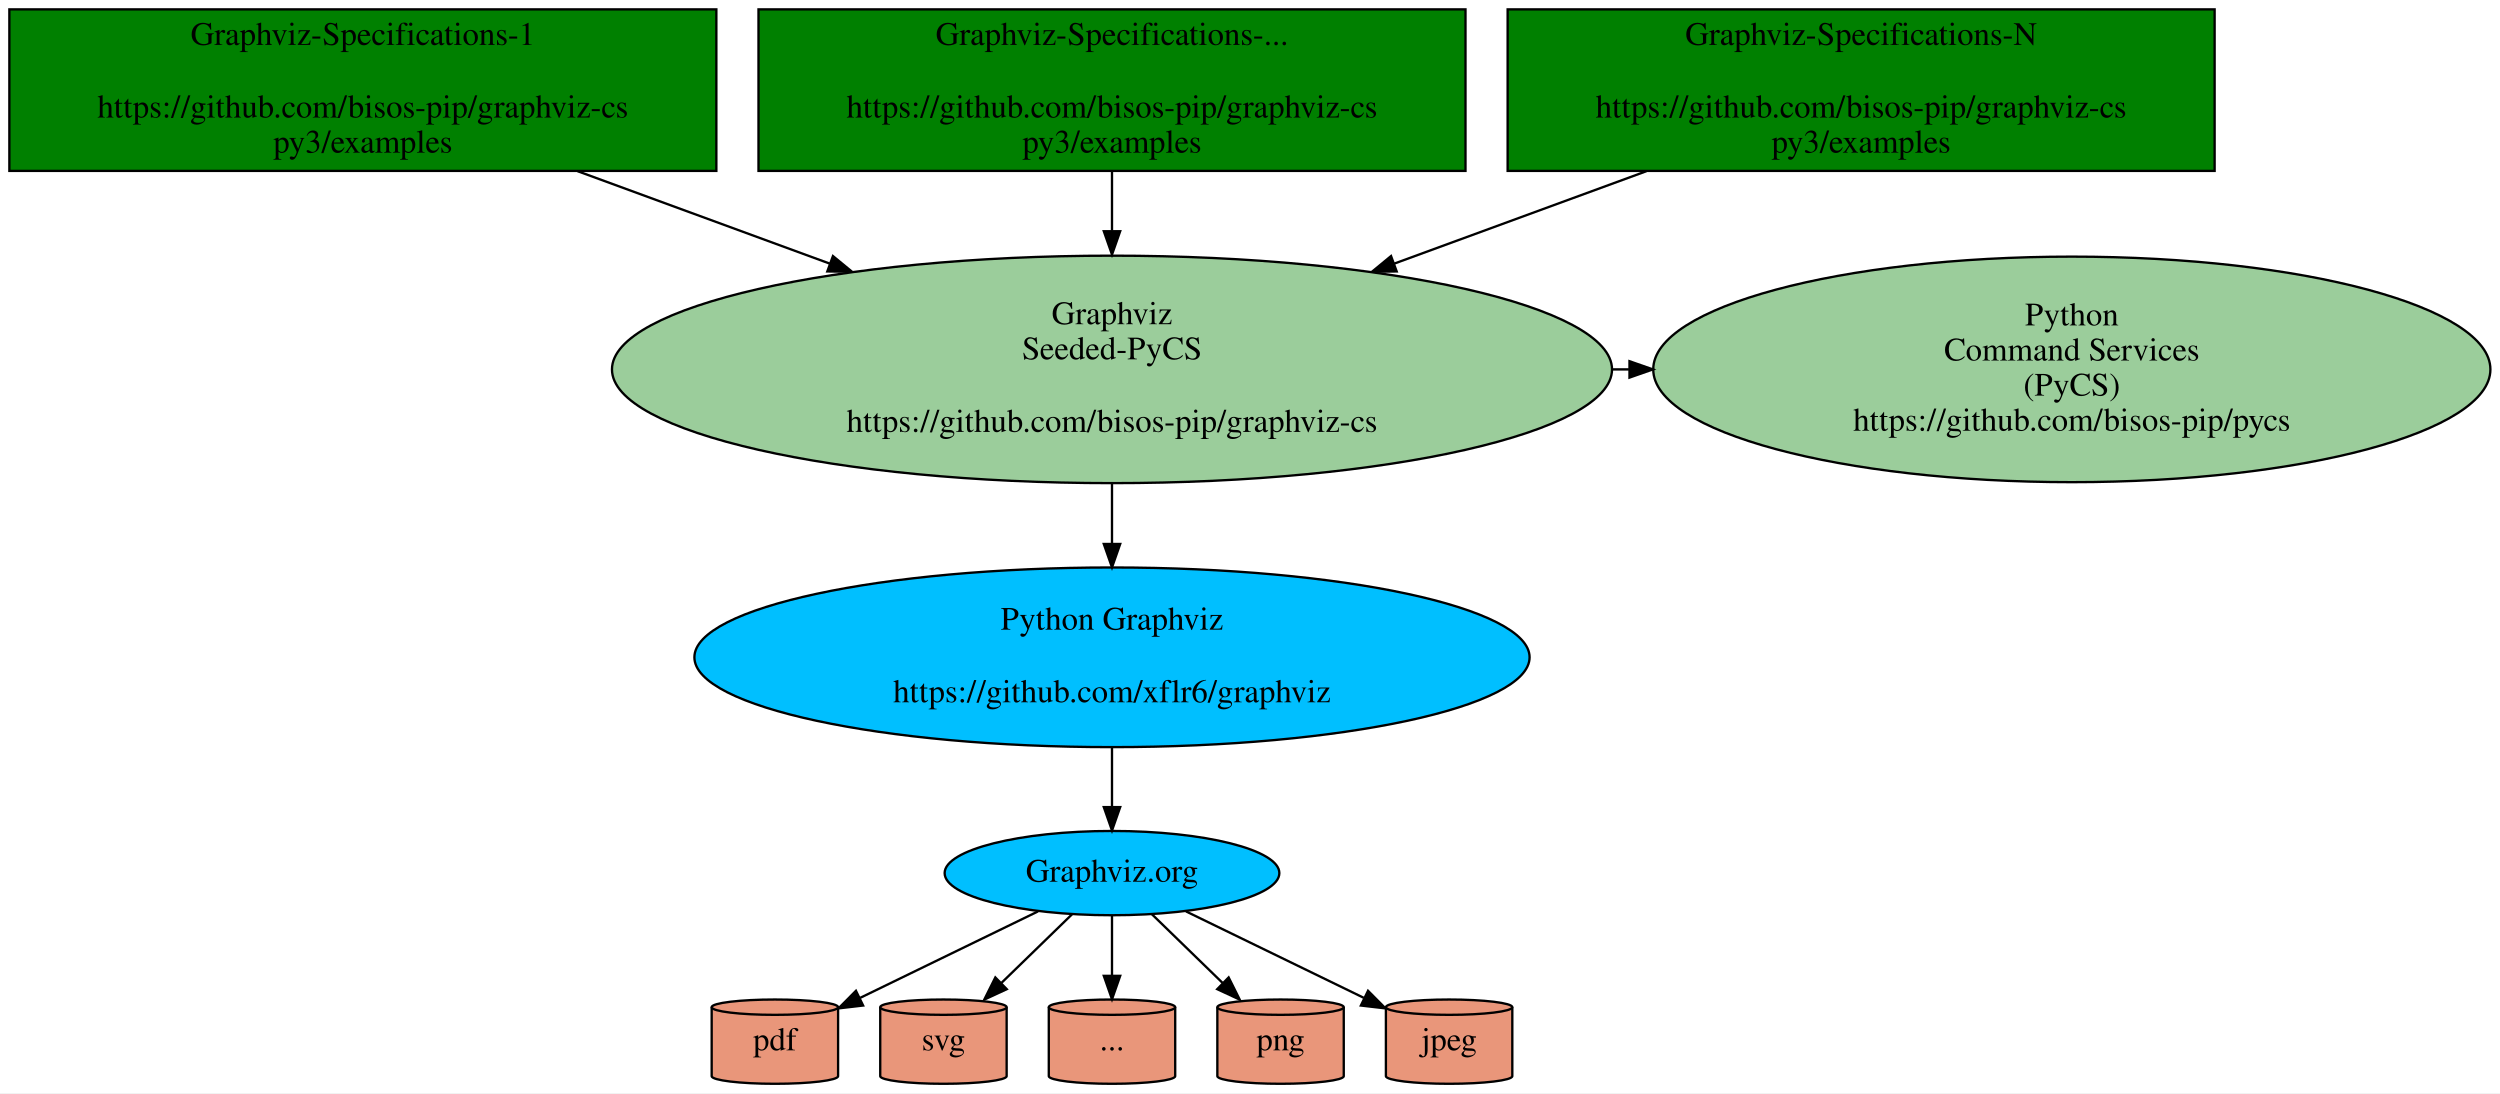
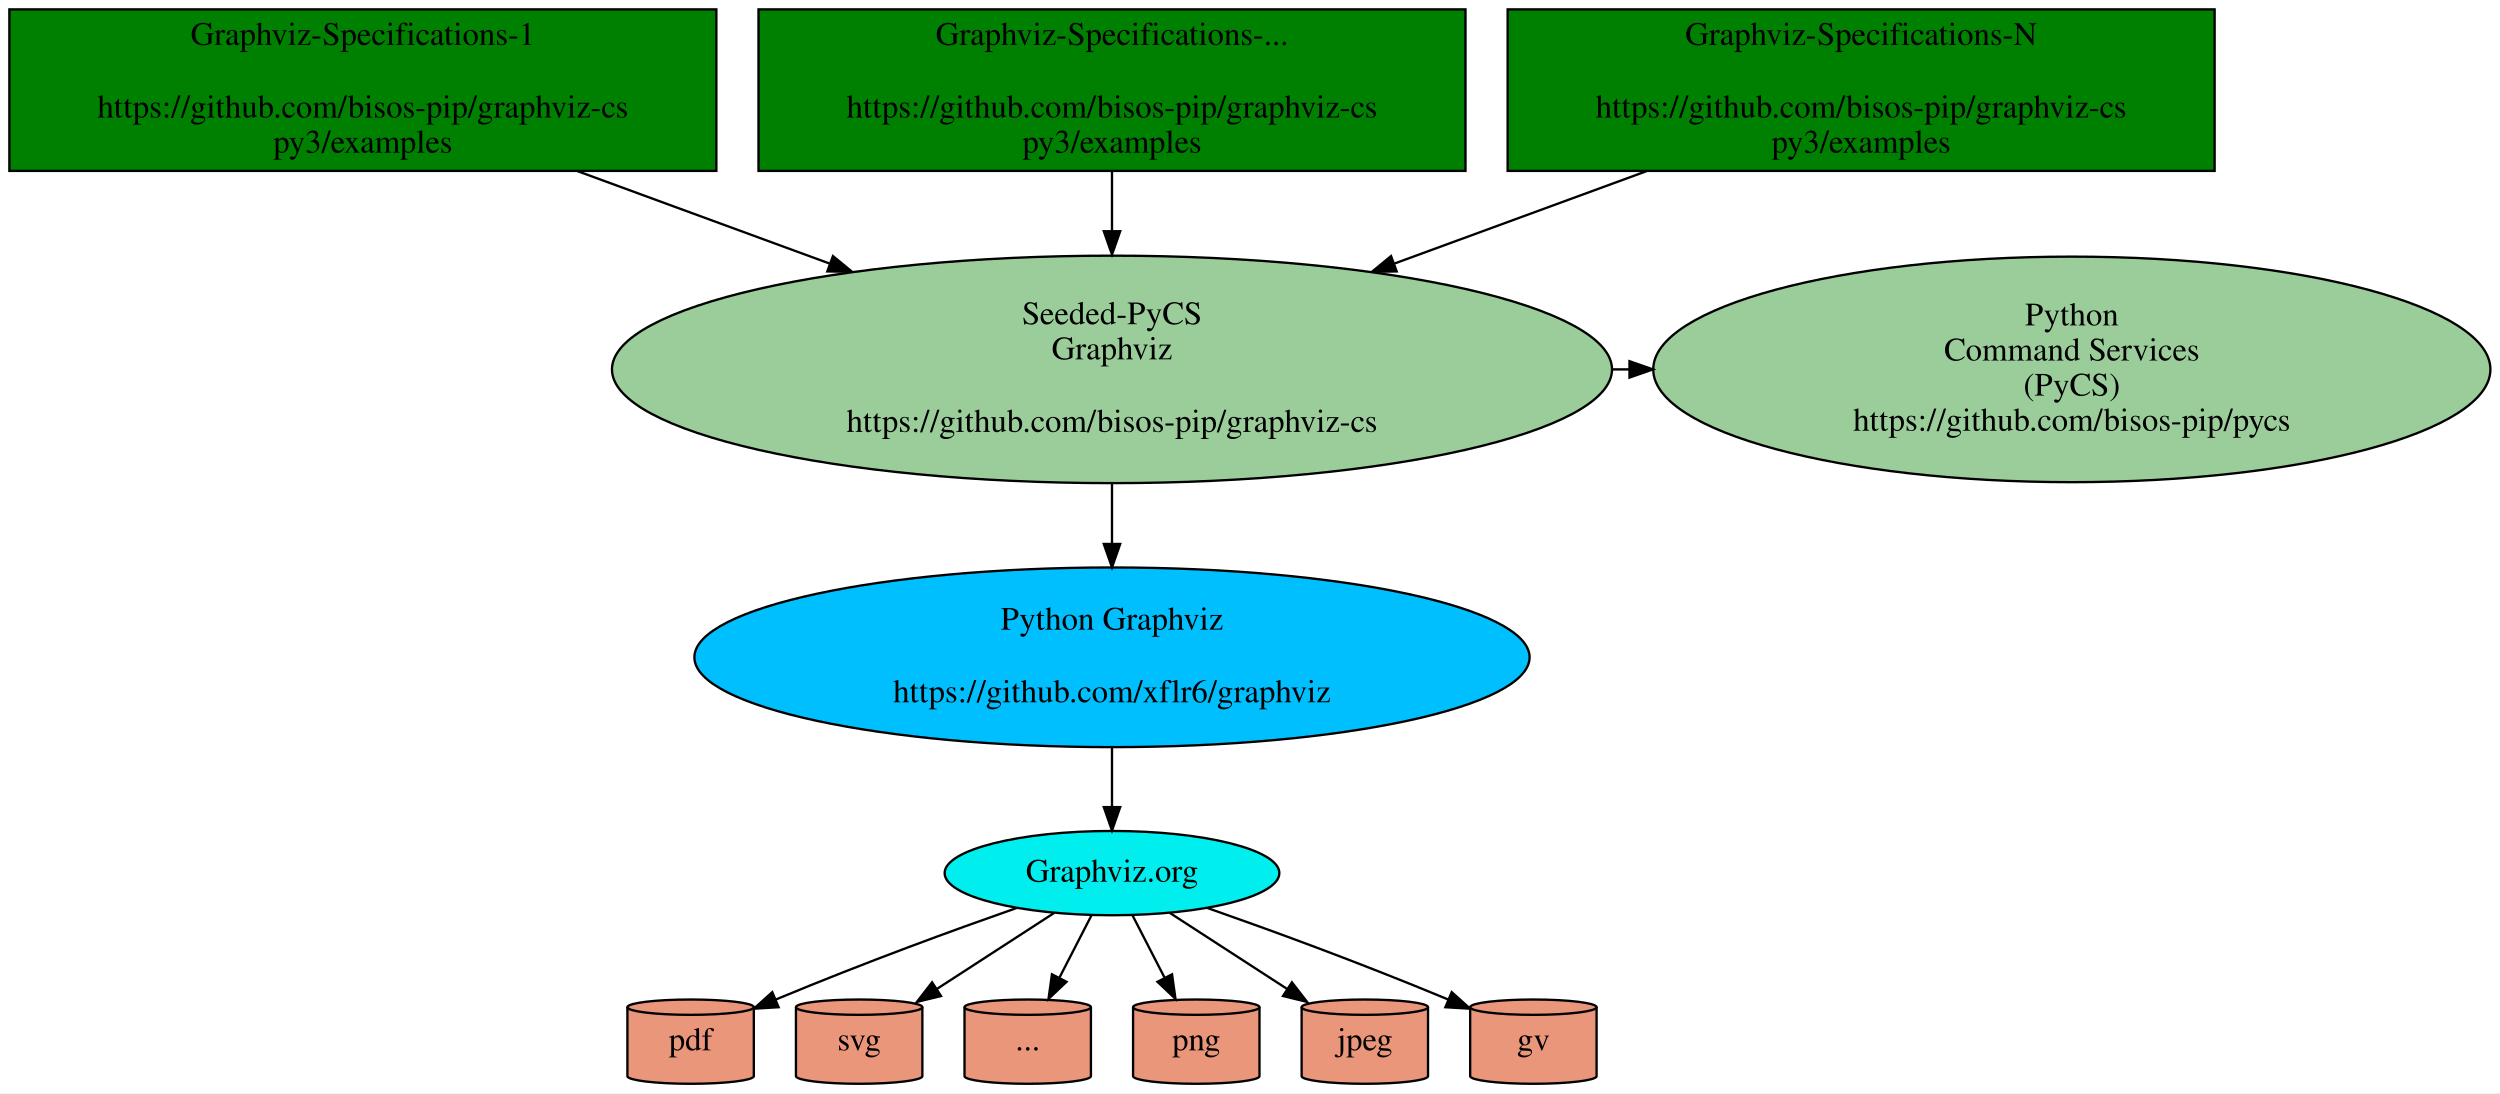
<svg xmlns="http://www.w3.org/2000/svg" width="1068pt" height="467pt" viewBox="0.00 0.00 1067.90 466.95">
  <g id="graph0" class="graph" transform="scale(1 1) rotate(0) translate(4 462.95)">
    <polygon fill="white" stroke="transparent" points="-4,4 -4,-462.95 1063.9,-462.95 1063.9,4 -4,4" />
    <g id="node1" class="node">
      <polygon fill="green" stroke="black" points="302,-458.95 0,-458.95 0,-389.95 302,-389.95 302,-458.95" />
      <text text-anchor="middle" x="151" y="-443.75" font-family="Times,serif" font-size="14.00">Graphviz-Specifications-1</text>
      <text text-anchor="middle" x="151" y="-412.75" font-family="Times,serif" font-size="14.00">https://github.com/bisos-pip/graphviz-cs</text>
      <text text-anchor="middle" x="151" y="-397.75" font-family="Times,serif" font-size="14.00">py3/examples</text>
    </g>
    <g id="node4" class="node">
      <ellipse fill="#9bcd9b" stroke="black" cx="471" cy="-305.16" rx="213.59" ry="48.58" />
-       <text text-anchor="middle" x="471" y="-324.46" font-family="Times,serif" font-size="14.00">Graphviz</text>
-       <text text-anchor="middle" x="471" y="-309.46" font-family="Times,serif" font-size="14.00"> Seeded-PyCS</text>
+       <text text-anchor="middle" x="471" y="-324.46" font-family="Times,serif" font-size="14.00">Seeded-PyCS</text>
+       <text text-anchor="middle" x="471" y="-309.46" font-family="Times,serif" font-size="14.00">Graphviz</text>
      <text text-anchor="middle" x="471" y="-278.46" font-family="Times,serif" font-size="14.00">https://github.com/bisos-pip/graphviz-cs</text>
    </g>
    <g id="edge1" class="edge">
      <path fill="none" stroke="black" d="M242.7,-389.84C276.27,-377.53 314.77,-363.42 350.48,-350.33" />
      <polygon fill="black" stroke="black" points="351.8,-353.58 359.98,-346.85 349.39,-347.01 351.8,-353.58" />
    </g>
    <g id="node2" class="node">
      <polygon fill="green" stroke="black" points="622,-458.95 320,-458.95 320,-389.95 622,-389.95 622,-458.95" />
      <text text-anchor="middle" x="471" y="-443.75" font-family="Times,serif" font-size="14.00">Graphviz-Specifications-...</text>
      <text text-anchor="middle" x="471" y="-412.75" font-family="Times,serif" font-size="14.00">https://github.com/bisos-pip/graphviz-cs</text>
      <text text-anchor="middle" x="471" y="-397.75" font-family="Times,serif" font-size="14.00">py3/examples</text>
    </g>
    <g id="edge2" class="edge">
      <path fill="none" stroke="black" d="M471,-389.84C471,-381.86 471,-373.12 471,-364.39" />
      <polygon fill="black" stroke="black" points="474.5,-364.19 471,-354.19 467.5,-364.19 474.5,-364.19" />
    </g>
    <g id="node3" class="node">
      <polygon fill="green" stroke="black" points="942,-458.95 640,-458.95 640,-389.95 942,-389.95 942,-458.95" />
      <text text-anchor="middle" x="791" y="-443.75" font-family="Times,serif" font-size="14.00">Graphviz-Specifications-N</text>
      <text text-anchor="middle" x="791" y="-412.75" font-family="Times,serif" font-size="14.00">https://github.com/bisos-pip/graphviz-cs</text>
      <text text-anchor="middle" x="791" y="-397.75" font-family="Times,serif" font-size="14.00">py3/examples</text>
    </g>
    <g id="edge3" class="edge">
      <path fill="none" stroke="black" d="M699.3,-389.84C665.73,-377.53 627.23,-363.42 591.52,-350.33" />
      <polygon fill="black" stroke="black" points="592.61,-347.01 582.02,-346.85 590.2,-353.58 592.61,-347.01" />
    </g>
    <g id="node5" class="node">
      <ellipse fill="#9bcd9b" stroke="black" cx="881" cy="-305.16" rx="178.8" ry="48.17" />
      <text text-anchor="middle" x="881" y="-323.96" font-family="Times,serif" font-size="14.00">Python</text>
      <text text-anchor="middle" x="881" y="-308.96" font-family="Times,serif" font-size="14.00">Command Services</text>
      <text text-anchor="middle" x="881" y="-293.96" font-family="Times,serif" font-size="14.00"> (PyCS)</text>
      <text text-anchor="middle" x="881" y="-278.96" font-family="Times,serif" font-size="14.00">https://github.com/bisos-pip/pycs</text>
    </g>
    <g id="edge4" class="edge">
      <path fill="none" stroke="black" d="M684.81,-305.16C687.14,-305.16 689.48,-305.16 691.81,-305.16" />
      <polygon fill="black" stroke="black" points="692.05,-308.66 702.05,-305.16 692.05,-301.66 692.05,-308.66" />
    </g>
    <g id="node6" class="node">
      <ellipse fill="deepskyblue" stroke="black" cx="471" cy="-182.18" rx="178.38" ry="38.37" />
      <text text-anchor="middle" x="471" y="-193.98" font-family="Times,serif" font-size="14.00">Python Graphviz</text>
      <text text-anchor="middle" x="471" y="-162.98" font-family="Times,serif" font-size="14.00">https://github.com/xflr6/graphviz</text>
    </g>
    <g id="edge5" class="edge">
      <path fill="none" stroke="black" d="M471,-256.35C471,-247.89 471,-239.1 471,-230.65" />
      <polygon fill="black" stroke="black" points="474.5,-230.58 471,-220.58 467.5,-230.58 474.5,-230.58" />
    </g>
    <g id="node7" class="node">
-       <ellipse fill="deepskyblue" stroke="black" cx="471" cy="-90" rx="71.49" ry="18" />
+       <ellipse fill="#00eeee" stroke="black" cx="471" cy="-90" rx="71.49" ry="18" />
      <text text-anchor="middle" x="471" y="-86.3" font-family="Times,serif" font-size="14.00">Graphviz.org</text>
    </g>
    <g id="edge6" class="edge">
      <path fill="none" stroke="black" d="M471,-143.98C471,-135.35 471,-126.31 471,-118.2" />
      <polygon fill="black" stroke="black" points="474.5,-118.18 471,-108.18 467.5,-118.18 474.5,-118.18" />
    </g>
    <g id="node8" class="node">
-       <path fill="darksalmon" stroke="black" d="M354,-32.73C354,-34.53 341.9,-36 327,-36 312.1,-36 300,-34.53 300,-32.73 300,-32.73 300,-3.27 300,-3.27 300,-1.47 312.1,0 327,0 341.9,0 354,-1.47 354,-3.27 354,-3.27 354,-32.73 354,-32.73" />
-       <path fill="none" stroke="black" d="M354,-32.73C354,-30.92 341.9,-29.45 327,-29.45 312.1,-29.45 300,-30.92 300,-32.73" />
-       <text text-anchor="middle" x="327" y="-14.3" font-family="Times,serif" font-size="14.00">pdf</text>
+       <path fill="darksalmon" stroke="black" d="M318,-32.73C318,-34.53 305.9,-36 291,-36 276.1,-36 264,-34.53 264,-32.73 264,-32.73 264,-3.27 264,-3.27 264,-1.47 276.1,0 291,0 305.9,0 318,-1.47 318,-3.27 318,-3.27 318,-32.73 318,-32.73" />
+       <path fill="none" stroke="black" d="M318,-32.73C318,-30.92 305.9,-29.45 291,-29.45 276.1,-29.45 264,-30.92 264,-32.73" />
+       <text text-anchor="middle" x="291" y="-14.3" font-family="Times,serif" font-size="14.00">pdf</text>
    </g>
    <g id="edge7" class="edge">
-       <path fill="none" stroke="black" d="M439.4,-73.64C416.99,-62.74 386.85,-48.1 363.43,-36.71" />
-       <polygon fill="black" stroke="black" points="364.69,-33.43 354.17,-32.21 361.63,-39.73 364.69,-33.43" />
+       <path fill="none" stroke="black" d="M430.28,-75.1C403.34,-65.65 367.1,-52.49 327.36,-35.99" />
+       <polygon fill="black" stroke="black" points="328.59,-32.71 318.01,-32.07 325.88,-39.16 328.59,-32.71" />
    </g>
    <g id="node9" class="node">
-       <path fill="darksalmon" stroke="black" d="M426,-32.73C426,-34.53 413.9,-36 399,-36 384.1,-36 372,-34.53 372,-32.73 372,-32.73 372,-3.27 372,-3.27 372,-1.47 384.1,0 399,0 413.9,0 426,-1.47 426,-3.27 426,-3.27 426,-32.73 426,-32.73" />
-       <path fill="none" stroke="black" d="M426,-32.73C426,-30.92 413.9,-29.45 399,-29.45 384.1,-29.45 372,-30.92 372,-32.73" />
-       <text text-anchor="middle" x="399" y="-14.3" font-family="Times,serif" font-size="14.00">svg</text>
+       <path fill="darksalmon" stroke="black" d="M390,-32.73C390,-34.53 377.9,-36 363,-36 348.1,-36 336,-34.53 336,-32.73 336,-32.73 336,-3.27 336,-3.27 336,-1.47 348.1,0 363,0 377.9,0 390,-1.47 390,-3.27 390,-3.27 390,-32.73 390,-32.73" />
+       <path fill="none" stroke="black" d="M390,-32.73C390,-30.92 377.9,-29.45 363,-29.45 348.1,-29.45 336,-30.92 336,-32.73" />
+       <text text-anchor="middle" x="363" y="-14.3" font-family="Times,serif" font-size="14.00">svg</text>
    </g>
    <g id="edge8" class="edge">
-       <path fill="none" stroke="black" d="M453.94,-72.41C444.92,-63.65 433.7,-52.73 423.74,-43.06" />
-       <polygon fill="black" stroke="black" points="426.05,-40.42 416.44,-35.96 421.17,-45.44 426.05,-40.42" />
+       <path fill="none" stroke="black" d="M446.22,-72.94C431.4,-63.34 412.39,-51.01 396.27,-40.56" />
+       <polygon fill="black" stroke="black" points="397.96,-37.49 387.66,-34.98 394.15,-43.36 397.96,-37.49" />
    </g>
    <g id="node10" class="node">
-       <path fill="darksalmon" stroke="black" d="M498,-32.73C498,-34.53 485.9,-36 471,-36 456.1,-36 444,-34.53 444,-32.73 444,-32.73 444,-3.27 444,-3.27 444,-1.47 456.1,0 471,0 485.9,0 498,-1.47 498,-3.27 498,-3.27 498,-32.73 498,-32.73" />
-       <path fill="none" stroke="black" d="M498,-32.73C498,-30.92 485.9,-29.45 471,-29.45 456.1,-29.45 444,-30.92 444,-32.73" />
-       <text text-anchor="middle" x="471" y="-14.3" font-family="Times,serif" font-size="14.00">...</text>
+       <path fill="darksalmon" stroke="black" d="M462,-32.73C462,-34.53 449.9,-36 435,-36 420.1,-36 408,-34.53 408,-32.73 408,-32.73 408,-3.27 408,-3.27 408,-1.47 420.1,0 435,0 449.9,0 462,-1.47 462,-3.27 462,-3.27 462,-32.73 462,-32.73" />
+       <path fill="none" stroke="black" d="M462,-32.73C462,-30.92 449.9,-29.45 435,-29.45 420.1,-29.45 408,-30.92 408,-32.73" />
+       <text text-anchor="middle" x="435" y="-14.3" font-family="Times,serif" font-size="14.00">...</text>
    </g>
    <g id="edge11" class="edge">
-       <path fill="none" stroke="black" d="M471,-71.7C471,-63.98 471,-54.71 471,-46.11" />
-       <polygon fill="black" stroke="black" points="474.5,-46.1 471,-36.1 467.5,-46.1 474.5,-46.1" />
+       <path fill="none" stroke="black" d="M462.29,-72.05C458.15,-64.01 453.11,-54.2 448.49,-45.23" />
+       <polygon fill="black" stroke="black" points="451.57,-43.57 443.88,-36.28 445.35,-46.77 451.57,-43.57" />
    </g>
    <g id="node11" class="node">
-       <path fill="darksalmon" stroke="black" d="M570,-32.73C570,-34.53 557.9,-36 543,-36 528.1,-36 516,-34.53 516,-32.73 516,-32.73 516,-3.27 516,-3.27 516,-1.47 528.1,0 543,0 557.9,0 570,-1.47 570,-3.27 570,-3.27 570,-32.73 570,-32.73" />
-       <path fill="none" stroke="black" d="M570,-32.73C570,-30.92 557.9,-29.45 543,-29.45 528.1,-29.45 516,-30.92 516,-32.73" />
-       <text text-anchor="middle" x="543" y="-14.3" font-family="Times,serif" font-size="14.00">png</text>
+       <path fill="darksalmon" stroke="black" d="M534,-32.73C534,-34.53 521.9,-36 507,-36 492.1,-36 480,-34.53 480,-32.73 480,-32.73 480,-3.27 480,-3.27 480,-1.47 492.1,0 507,0 521.9,0 534,-1.47 534,-3.27 534,-3.27 534,-32.73 534,-32.73" />
+       <path fill="none" stroke="black" d="M534,-32.73C534,-30.92 521.9,-29.45 507,-29.45 492.1,-29.45 480,-30.92 480,-32.73" />
+       <text text-anchor="middle" x="507" y="-14.3" font-family="Times,serif" font-size="14.00">png</text>
    </g>
    <g id="edge9" class="edge">
-       <path fill="none" stroke="black" d="M488.06,-72.41C497.08,-63.65 508.3,-52.73 518.26,-43.06" />
-       <polygon fill="black" stroke="black" points="520.83,-45.44 525.56,-35.96 515.95,-40.42 520.83,-45.44" />
+       <path fill="none" stroke="black" d="M479.71,-72.05C483.85,-64.01 488.89,-54.2 493.51,-45.23" />
+       <polygon fill="black" stroke="black" points="496.65,-46.77 498.12,-36.28 490.43,-43.57 496.65,-46.77" />
    </g>
    <g id="node12" class="node">
-       <path fill="darksalmon" stroke="black" d="M642,-32.73C642,-34.53 629.9,-36 615,-36 600.1,-36 588,-34.53 588,-32.73 588,-32.73 588,-3.27 588,-3.27 588,-1.47 600.1,0 615,0 629.9,0 642,-1.47 642,-3.27 642,-3.27 642,-32.73 642,-32.73" />
-       <path fill="none" stroke="black" d="M642,-32.73C642,-30.92 629.9,-29.45 615,-29.45 600.1,-29.45 588,-30.92 588,-32.73" />
-       <text text-anchor="middle" x="615" y="-14.3" font-family="Times,serif" font-size="14.00">jpeg</text>
+       <path fill="darksalmon" stroke="black" d="M606,-32.73C606,-34.53 593.9,-36 579,-36 564.1,-36 552,-34.53 552,-32.73 552,-32.73 552,-3.27 552,-3.27 552,-1.47 564.1,0 579,0 593.9,0 606,-1.47 606,-3.27 606,-3.27 606,-32.73 606,-32.73" />
+       <path fill="none" stroke="black" d="M606,-32.73C606,-30.92 593.9,-29.45 579,-29.45 564.1,-29.45 552,-30.92 552,-32.73" />
+       <text text-anchor="middle" x="579" y="-14.3" font-family="Times,serif" font-size="14.00">jpeg</text>
    </g>
    <g id="edge10" class="edge">
-       <path fill="none" stroke="black" d="M502.6,-73.64C525.01,-62.74 555.15,-48.1 578.57,-36.71" />
-       <polygon fill="black" stroke="black" points="580.37,-39.73 587.83,-32.21 577.31,-33.43 580.37,-39.73" />
+       <path fill="none" stroke="black" d="M495.78,-72.94C510.6,-63.34 529.61,-51.01 545.73,-40.56" />
+       <polygon fill="black" stroke="black" points="547.85,-43.36 554.34,-34.98 544.04,-37.49 547.85,-43.36" />
+     </g>
+     <g id="node13" class="node">
+       <path fill="darksalmon" stroke="black" d="M678,-32.73C678,-34.53 665.9,-36 651,-36 636.1,-36 624,-34.53 624,-32.73 624,-32.73 624,-3.27 624,-3.27 624,-1.47 636.1,0 651,0 665.9,0 678,-1.47 678,-3.27 678,-3.27 678,-32.73 678,-32.73" />
+       <path fill="none" stroke="black" d="M678,-32.73C678,-30.92 665.9,-29.45 651,-29.45 636.1,-29.45 624,-30.92 624,-32.73" />
+       <text text-anchor="middle" x="651" y="-14.3" font-family="Times,serif" font-size="14.00">gv</text>
+     </g>
+     <g id="edge12" class="edge">
+       <path fill="none" stroke="black" d="M511.72,-75.1C538.66,-65.65 574.9,-52.49 614.64,-35.99" />
+       <polygon fill="black" stroke="black" points="616.12,-39.16 623.99,-32.07 613.41,-32.71 616.12,-39.16" />
    </g>
  </g>
</svg>
